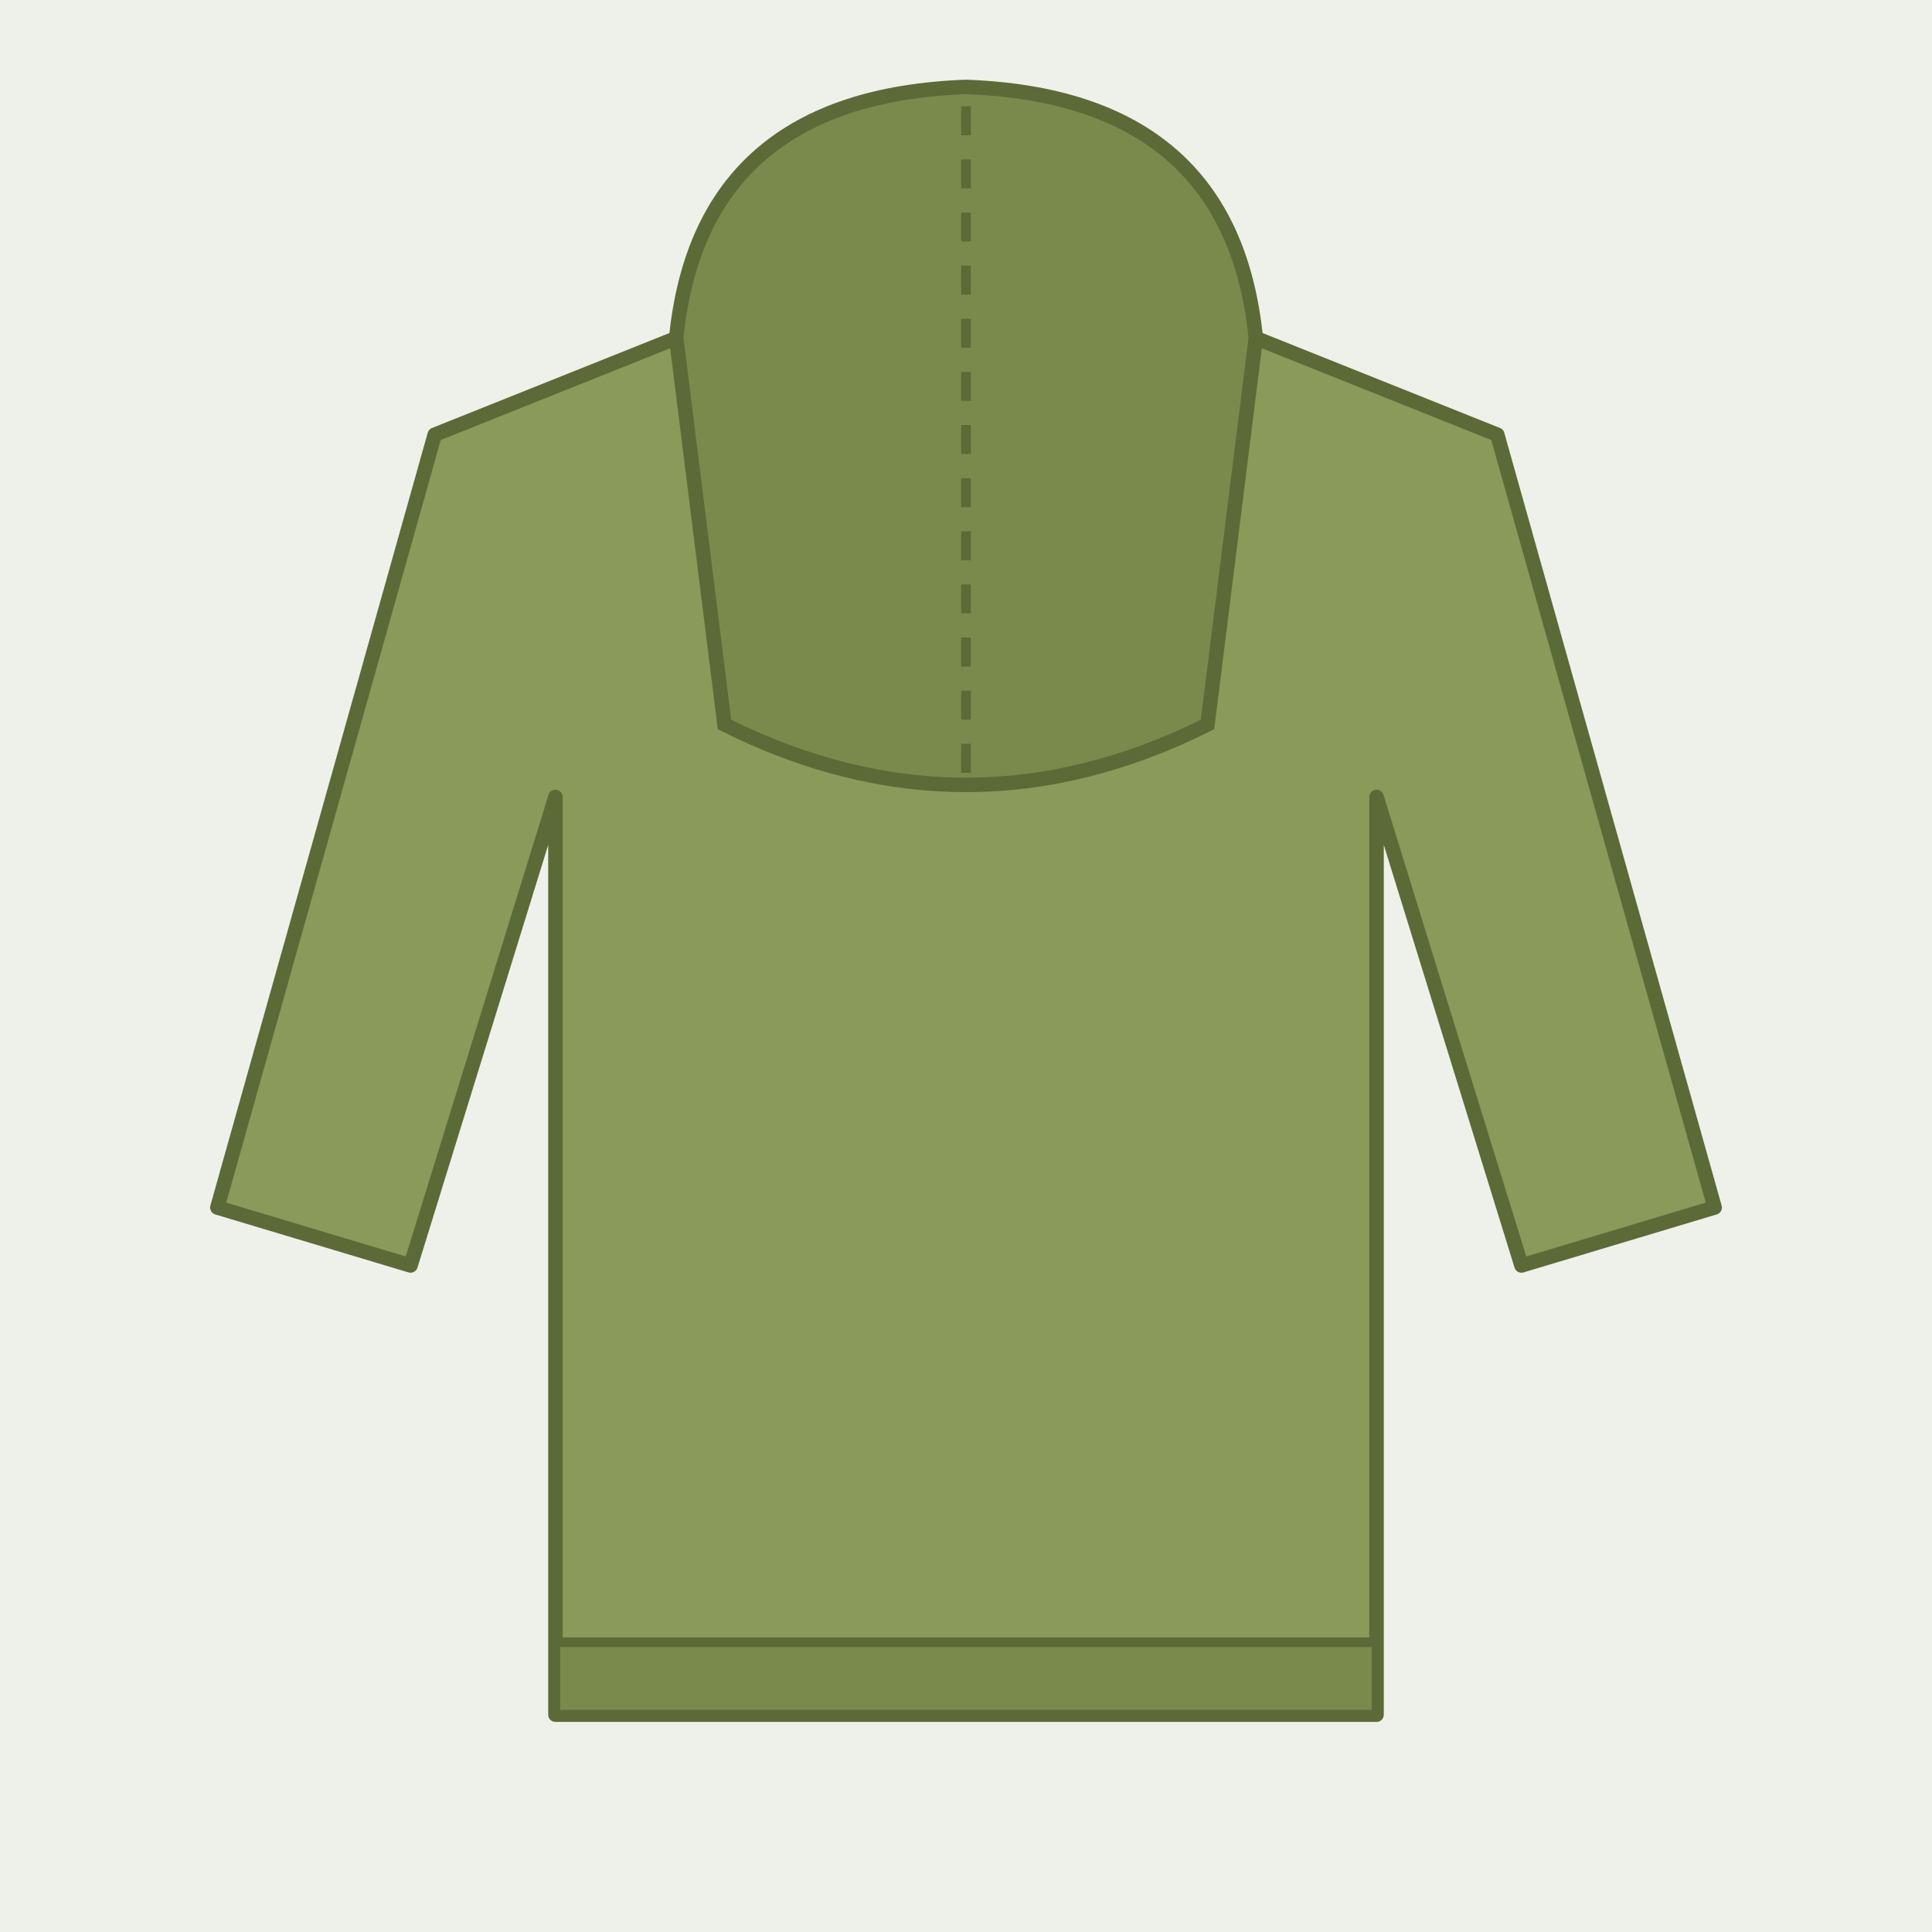
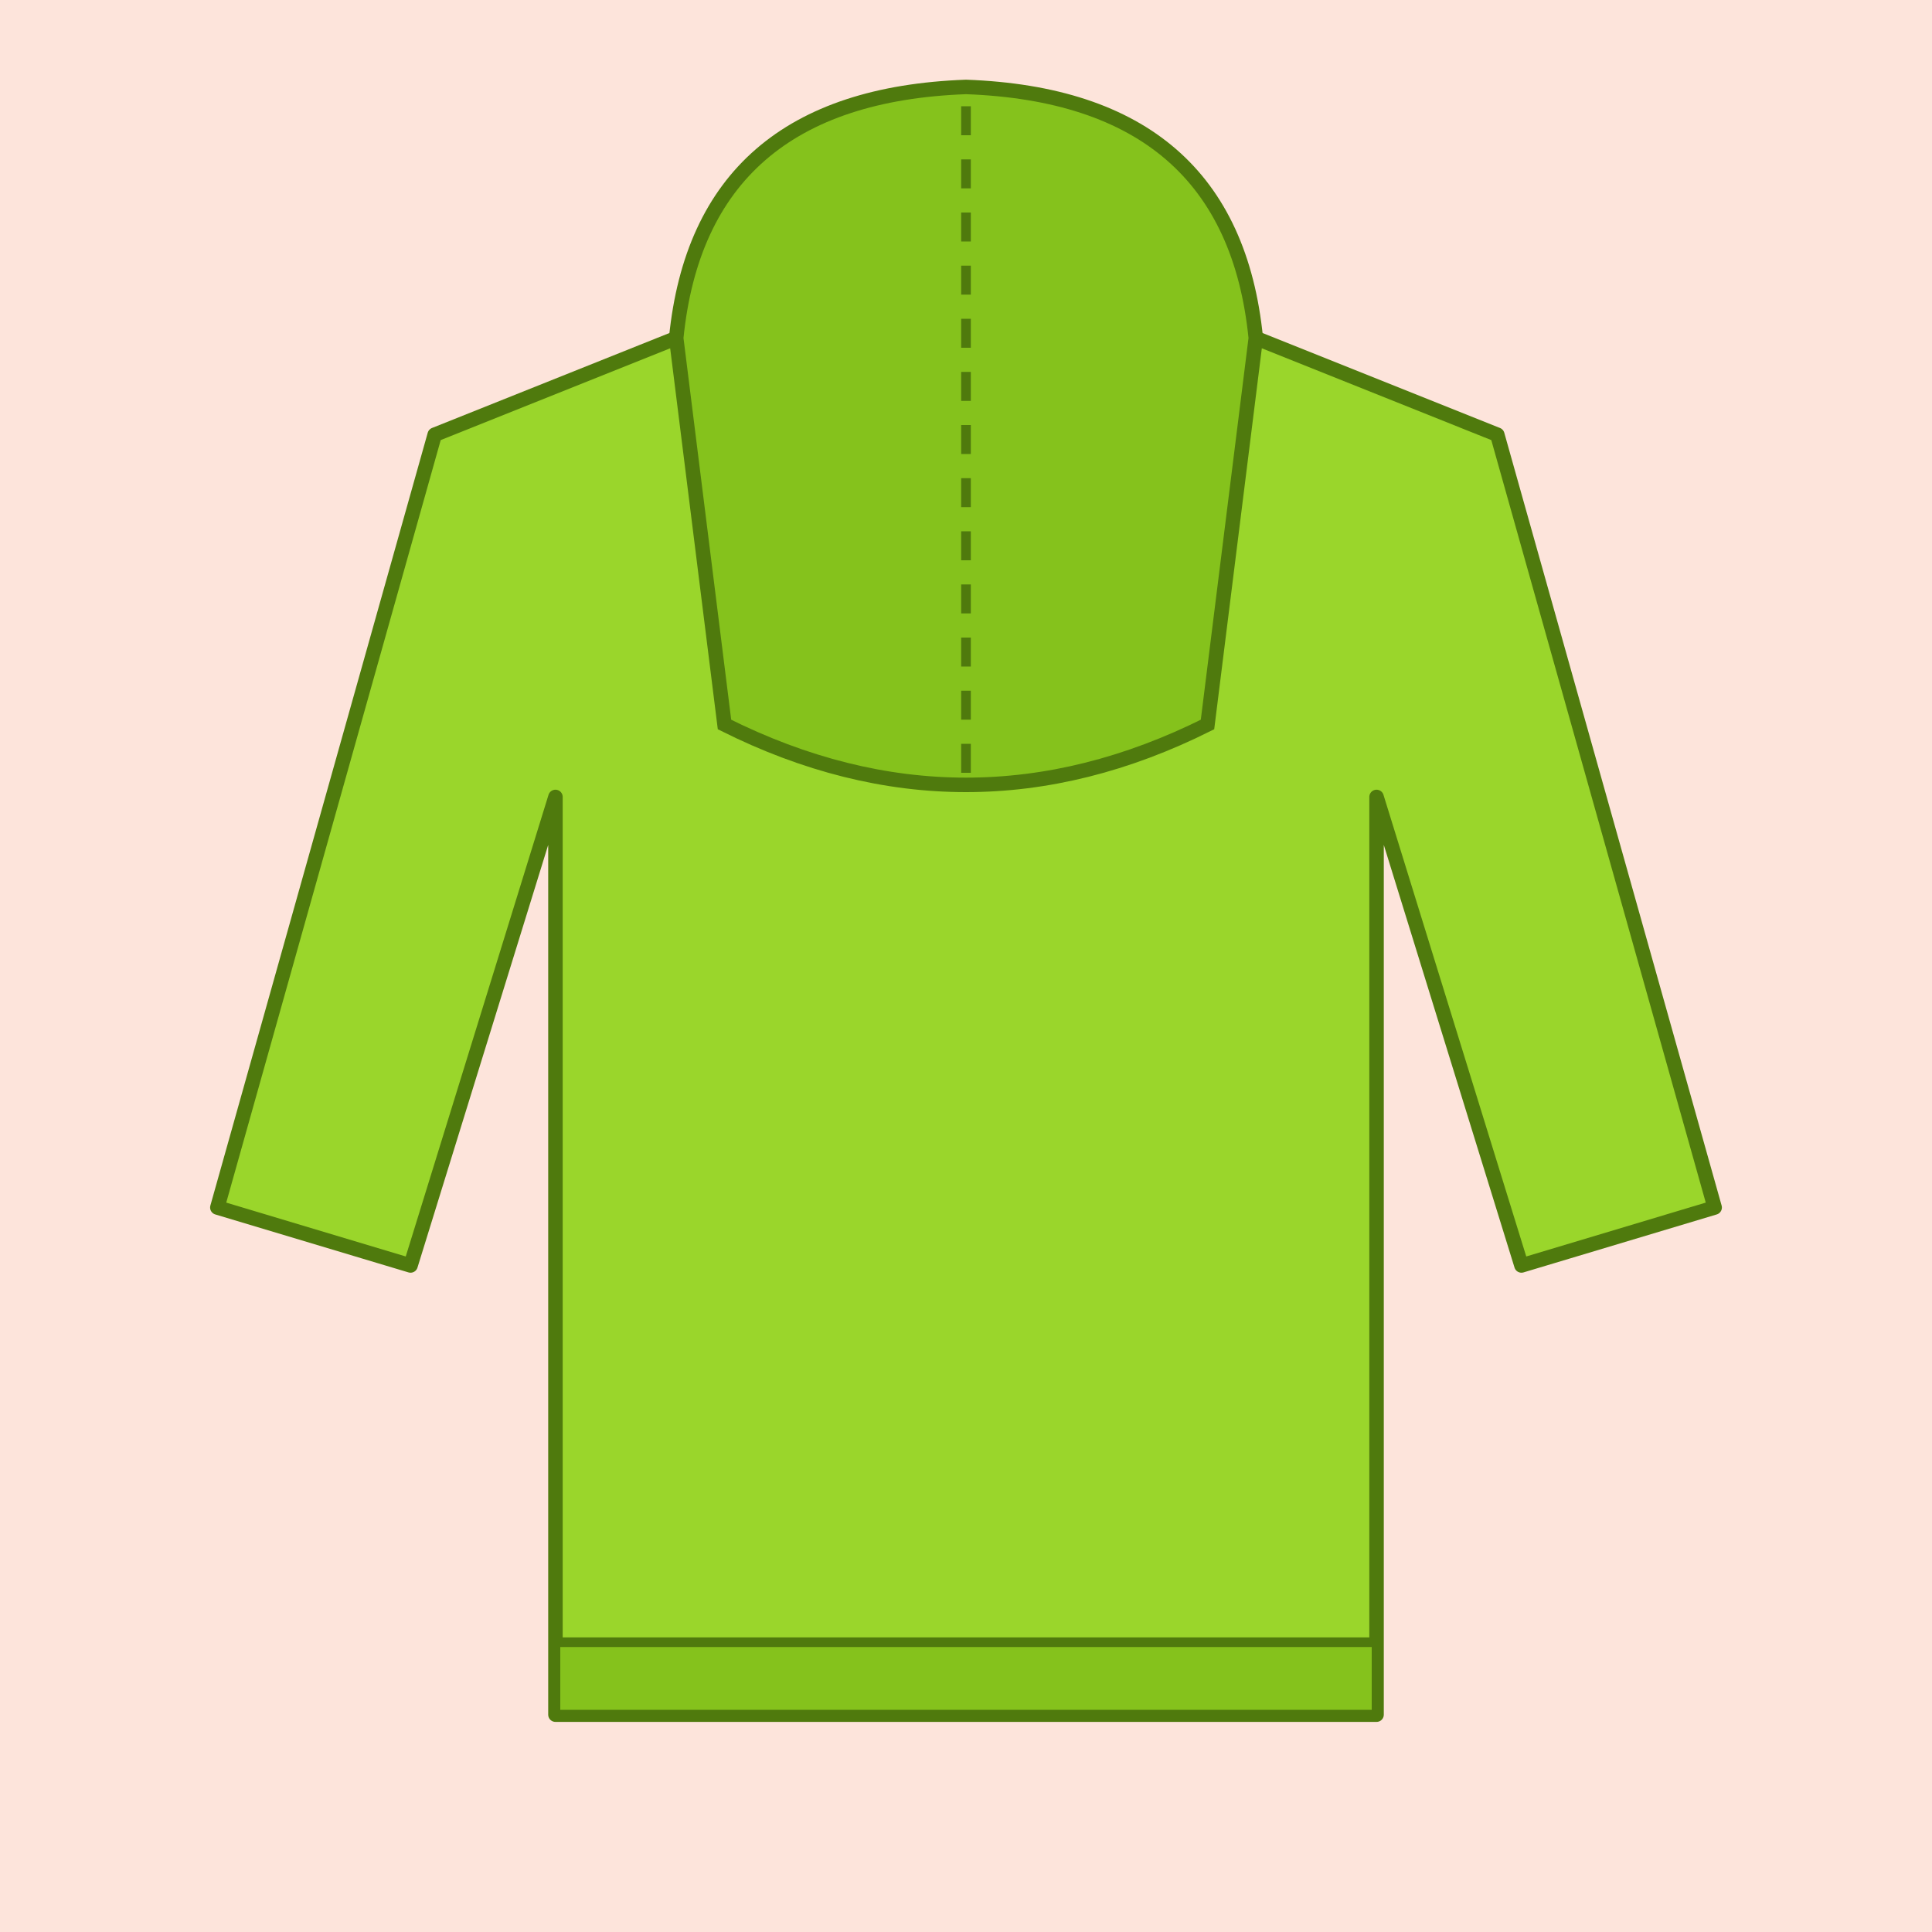
<svg xmlns="http://www.w3.org/2000/svg" viewBox="0 0 400 400">
-   <rect width="400" height="400" fill="#eef0ea" />
-   <path d="M140 70 L90 90 L45 250 L85 262 L115 165 L115 355 L285 355 L285 165 L315 262 L355 250 L310 90 L260 70 Z" fill="#8a9a5b" stroke="#5c6a37" stroke-width="3" stroke-linejoin="round" />
-   <path d="M140 70 Q145 20 200 18 Q255 20 260 70 L250 150 Q200 175 150 150 Z" fill="#7a8a4d" stroke="#5c6a37" stroke-width="3" />
-   <path d="M200 22 L200 165" stroke="#5c6a37" stroke-width="2" stroke-dasharray="6 5" />
-   <rect x="115" y="340" width="170" height="15" fill="#7a8a4d" stroke="#5c6a37" stroke-width="2" />
+   <rect width="400" height="400" fill="#fde4db" />
+   <path d="M140 70 L90 90 L45 250 L85 262 L115 165 L115 355 L285 355 L285 165 L315 262 L355 250 L310 90 L260 70 Z" fill="#9ad62b" stroke="#4f7a0d" stroke-width="3" stroke-linejoin="round" />
+   <path d="M140 70 Q145 20 200 18 Q255 20 260 70 L250 150 Q200 175 150 150 Z" fill="#85c21c" stroke="#4f7a0d" stroke-width="3" />
+   <path d="M200 22 L200 165" stroke="#4f7a0d" stroke-width="2" stroke-dasharray="6 5" />
+   <rect x="115" y="340" width="170" height="15" fill="#85c21c" stroke="#4f7a0d" stroke-width="2" />
</svg>
